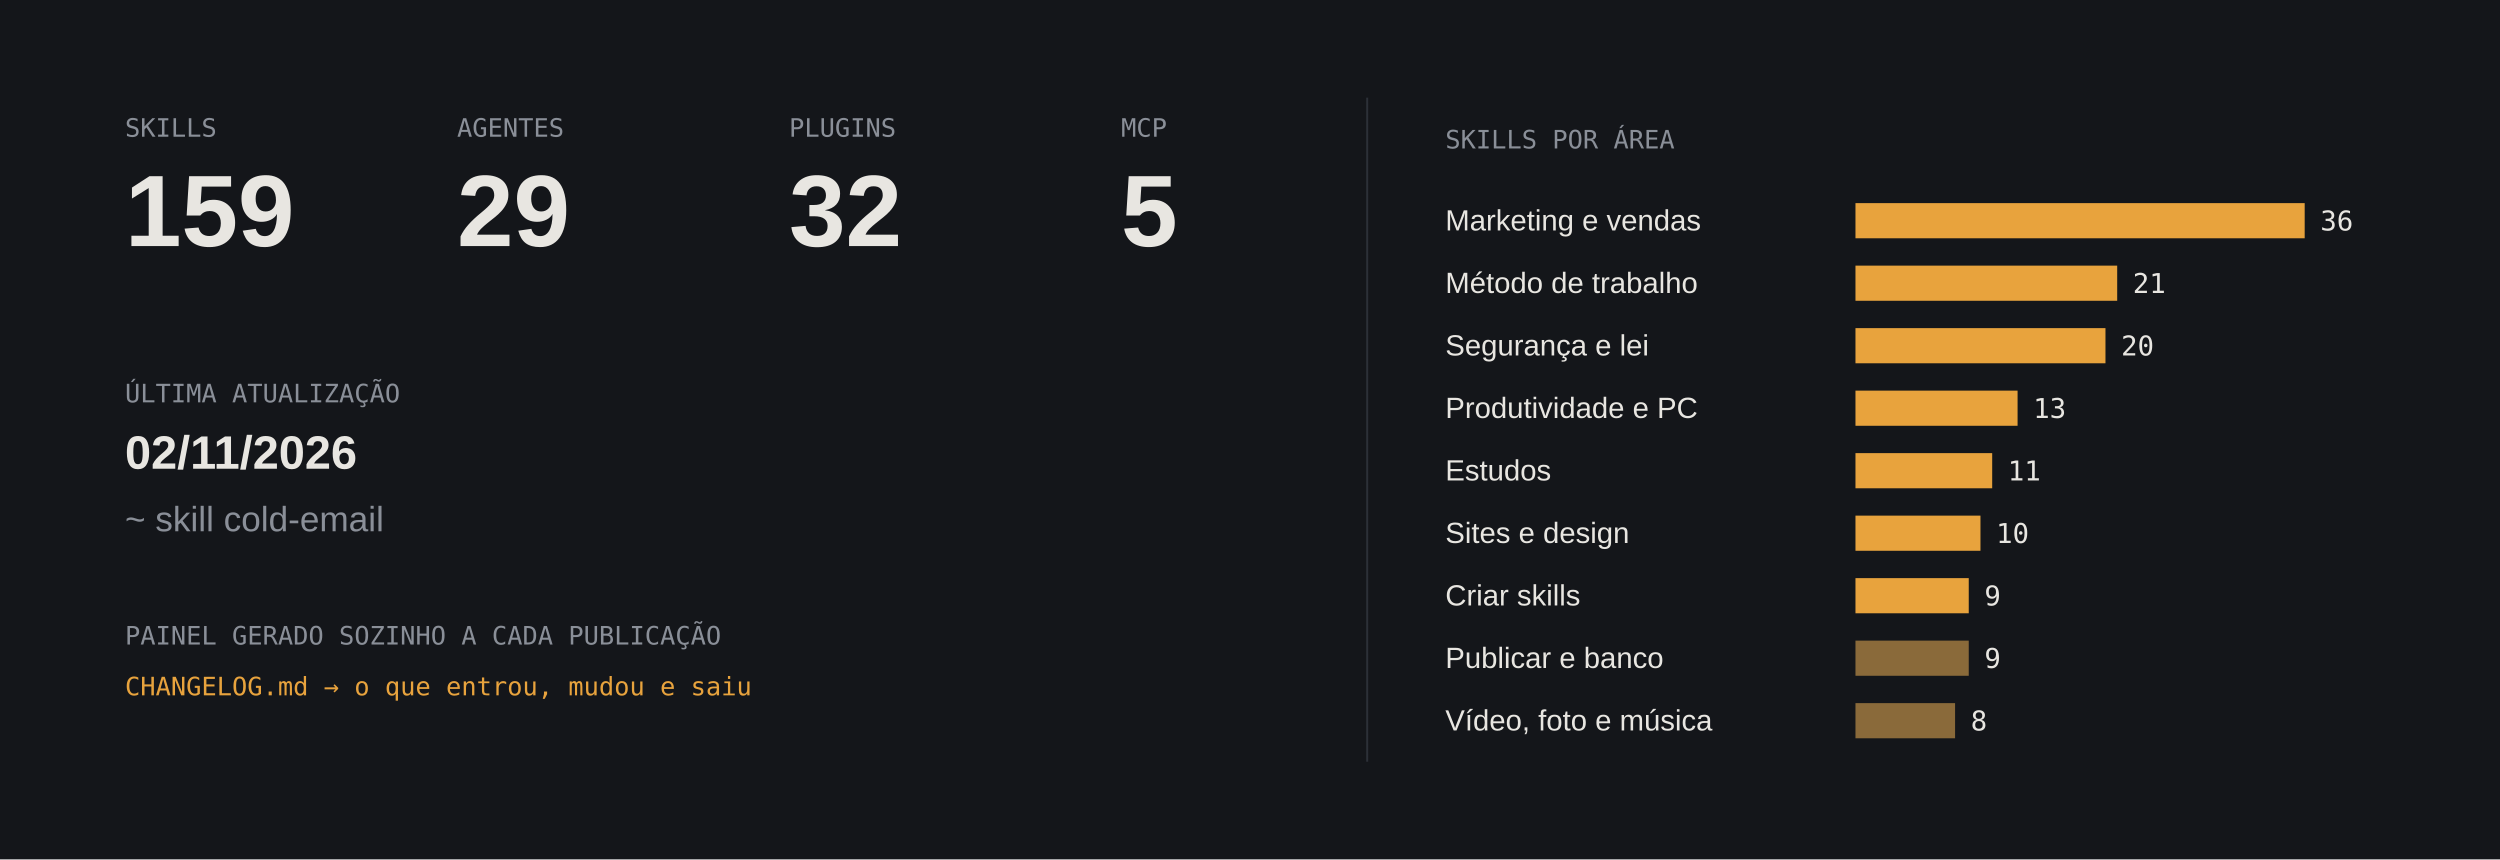
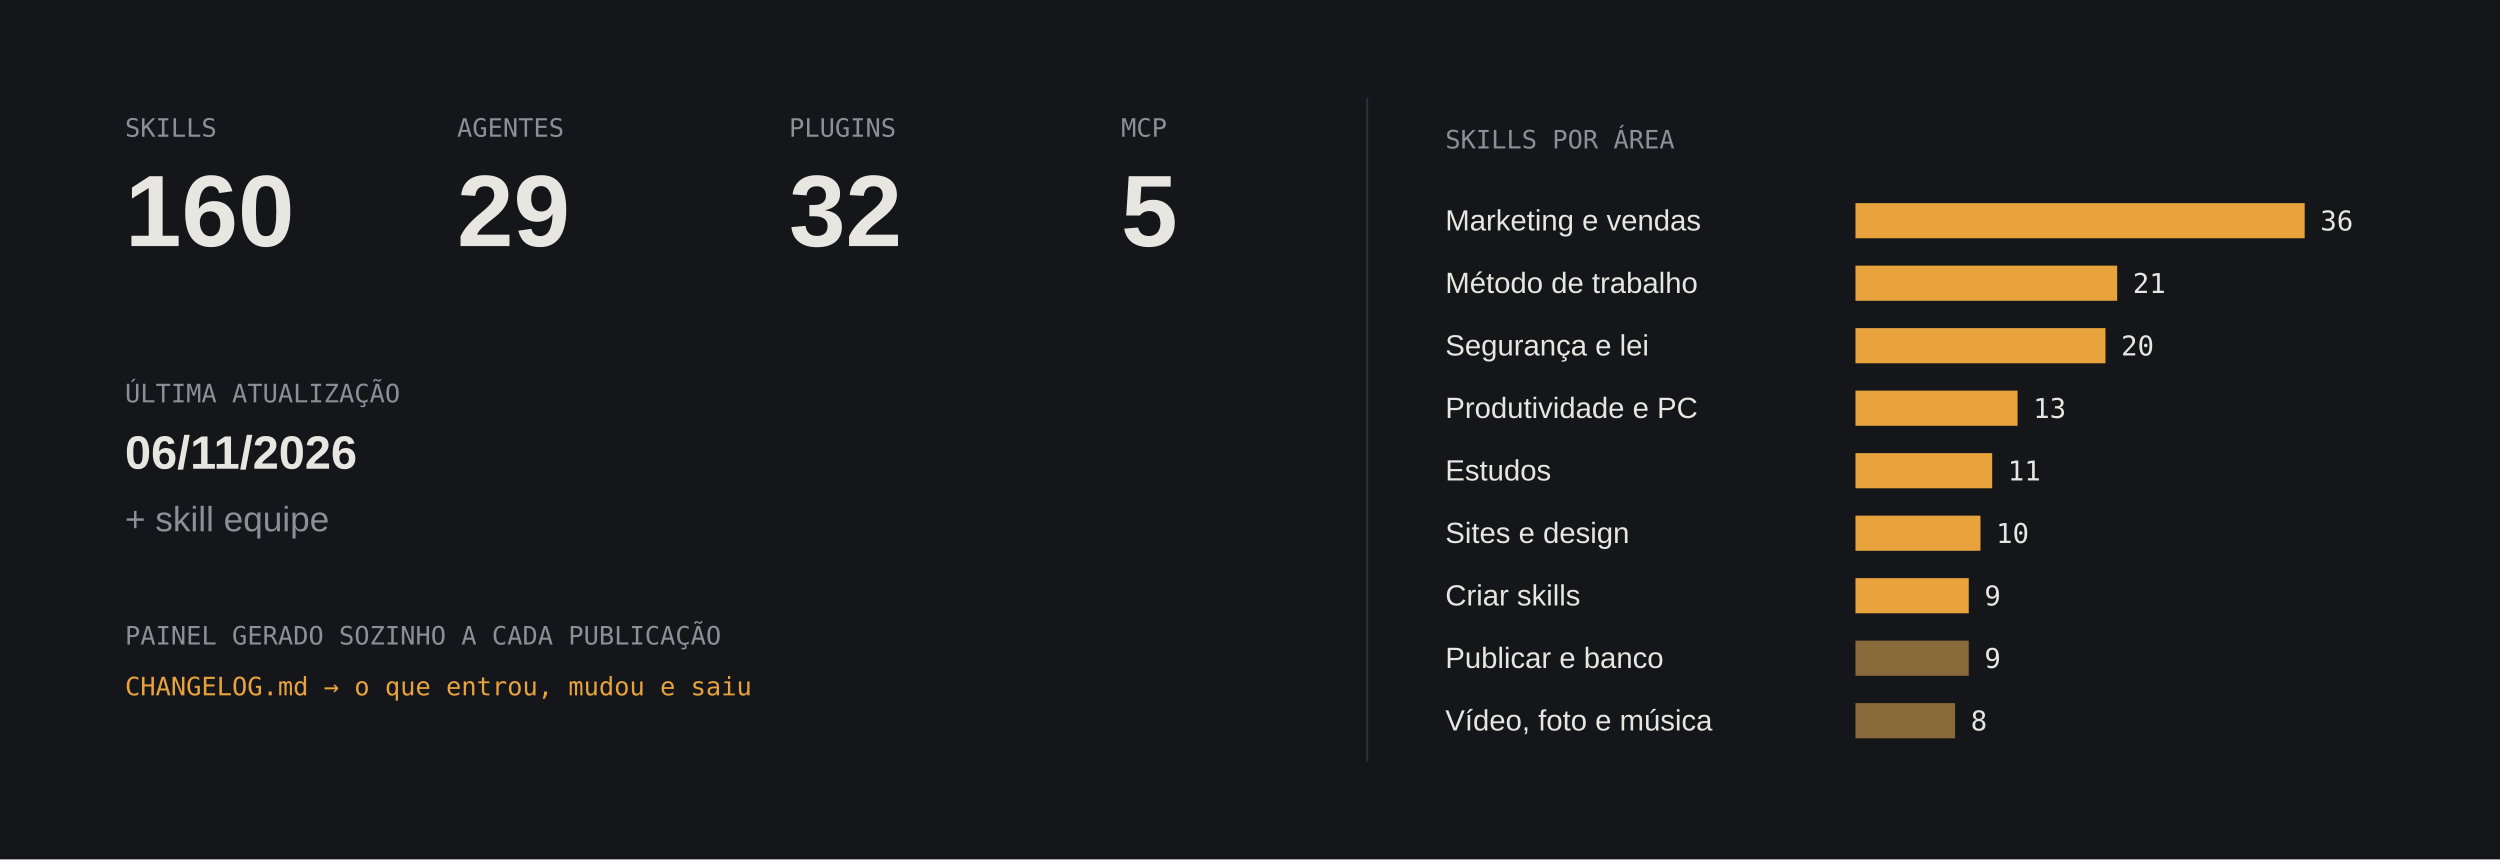
- <svg xmlns="http://www.w3.org/2000/svg" viewBox="0 0 1280 440" width="1280" height="440" role="img" aria-label="Painel do kit: skills por área e última atualização 02/11/2026">
+ <svg xmlns="http://www.w3.org/2000/svg" viewBox="0 0 1280 440" width="1280" height="440" role="img" aria-label="Painel do kit: skills por área e última atualização 06/11/2026">
  <rect width="1280" height="440" fill="#14161a" />
  <text x="64" y="70" font-family="'JetBrains Mono','Cascadia Code',Consolas,'DejaVu Sans Mono',monospace" font-size="13" fill="#8a8f98">SKILLS</text>
-   <text x="64" y="126" font-family="'Inter Tight','Segoe UI','Helvetica Neue',Arial,sans-serif" font-size="52" font-weight="700" fill="#e8e6e1">159</text>
+   <text x="64" y="126" font-family="'Inter Tight','Segoe UI','Helvetica Neue',Arial,sans-serif" font-size="52" font-weight="700" fill="#e8e6e1">160</text>
  <text x="234" y="70" font-family="'JetBrains Mono','Cascadia Code',Consolas,'DejaVu Sans Mono',monospace" font-size="13" fill="#8a8f98">AGENTES</text>
  <text x="234" y="126" font-family="'Inter Tight','Segoe UI','Helvetica Neue',Arial,sans-serif" font-size="52" font-weight="700" fill="#e8e6e1">29</text>
  <text x="404" y="70" font-family="'JetBrains Mono','Cascadia Code',Consolas,'DejaVu Sans Mono',monospace" font-size="13" fill="#8a8f98">PLUGINS</text>
  <text x="404" y="126" font-family="'Inter Tight','Segoe UI','Helvetica Neue',Arial,sans-serif" font-size="52" font-weight="700" fill="#e8e6e1">32</text>
  <text x="574" y="70" font-family="'JetBrains Mono','Cascadia Code',Consolas,'DejaVu Sans Mono',monospace" font-size="13" fill="#8a8f98">MCP</text>
  <text x="574" y="126" font-family="'Inter Tight','Segoe UI','Helvetica Neue',Arial,sans-serif" font-size="52" font-weight="700" fill="#e8e6e1">5</text>
  <text x="64" y="206" font-family="'JetBrains Mono','Cascadia Code',Consolas,'DejaVu Sans Mono',monospace" font-size="13" fill="#8a8f98">ÚLTIMA ATUALIZAÇÃO</text>
-   <text x="64" y="240" font-family="'Inter Tight','Segoe UI','Helvetica Neue',Arial,sans-serif" font-size="24" font-weight="700" fill="#e8e6e1">02/11/2026</text>
-   <text x="64" y="272" font-family="'Inter Tight','Segoe UI','Helvetica Neue',Arial,sans-serif" font-size="18" fill="#8a8f98">~ skill cold-email</text>
+   <text x="64" y="240" font-family="'Inter Tight','Segoe UI','Helvetica Neue',Arial,sans-serif" font-size="24" font-weight="700" fill="#e8e6e1">06/11/2026</text>
+   <text x="64" y="272" font-family="'Inter Tight','Segoe UI','Helvetica Neue',Arial,sans-serif" font-size="18" fill="#8a8f98">+ skill equipe</text>
  <text x="64" y="330" font-family="'JetBrains Mono','Cascadia Code',Consolas,'DejaVu Sans Mono',monospace" font-size="13" fill="#8a8f98">PAINEL GERADO SOZINHO A CADA PUBLICAÇÃO</text>
  <text x="64" y="356" font-family="'JetBrains Mono','Cascadia Code',Consolas,'DejaVu Sans Mono',monospace" font-size="13" fill="#e8a33d">CHANGELOG.md → o que entrou, mudou e saiu</text>
  <line x1="700" y1="50" x2="700" y2="390" stroke="#2c3038" />
  <text x="740" y="76" font-family="'JetBrains Mono','Cascadia Code',Consolas,'DejaVu Sans Mono',monospace" font-size="13" fill="#8a8f98">SKILLS POR ÁREA</text>
  <text x="740" y="118" font-family="'Inter Tight','Segoe UI','Helvetica Neue',Arial,sans-serif" font-size="15" fill="#e8e6e1">Marketing e vendas</text>
  <rect x="950" y="104" width="230" height="18" fill="#e8a33d" />
  <text x="1188" y="118" font-family="'JetBrains Mono','Cascadia Code',Consolas,'DejaVu Sans Mono',monospace" font-size="14" fill="#e8e6e1">36</text>
  <text x="740" y="150" font-family="'Inter Tight','Segoe UI','Helvetica Neue',Arial,sans-serif" font-size="15" fill="#e8e6e1">Método de trabalho</text>
  <rect x="950" y="136" width="134" height="18" fill="#e8a33d" />
  <text x="1092" y="150" font-family="'JetBrains Mono','Cascadia Code',Consolas,'DejaVu Sans Mono',monospace" font-size="14" fill="#e8e6e1">21</text>
  <text x="740" y="182" font-family="'Inter Tight','Segoe UI','Helvetica Neue',Arial,sans-serif" font-size="15" fill="#e8e6e1">Segurança e lei</text>
  <rect x="950" y="168" width="128" height="18" fill="#e8a33d" />
  <text x="1086" y="182" font-family="'JetBrains Mono','Cascadia Code',Consolas,'DejaVu Sans Mono',monospace" font-size="14" fill="#e8e6e1">20</text>
  <text x="740" y="214" font-family="'Inter Tight','Segoe UI','Helvetica Neue',Arial,sans-serif" font-size="15" fill="#e8e6e1">Produtividade e PC</text>
  <rect x="950" y="200" width="83" height="18" fill="#e8a33d" />
  <text x="1041" y="214" font-family="'JetBrains Mono','Cascadia Code',Consolas,'DejaVu Sans Mono',monospace" font-size="14" fill="#e8e6e1">13</text>
  <text x="740" y="246" font-family="'Inter Tight','Segoe UI','Helvetica Neue',Arial,sans-serif" font-size="15" fill="#e8e6e1">Estudos</text>
  <rect x="950" y="232" width="70" height="18" fill="#e8a33d" />
  <text x="1028" y="246" font-family="'JetBrains Mono','Cascadia Code',Consolas,'DejaVu Sans Mono',monospace" font-size="14" fill="#e8e6e1">11</text>
  <text x="740" y="278" font-family="'Inter Tight','Segoe UI','Helvetica Neue',Arial,sans-serif" font-size="15" fill="#e8e6e1">Sites e design</text>
  <rect x="950" y="264" width="64" height="18" fill="#e8a33d" />
  <text x="1022" y="278" font-family="'JetBrains Mono','Cascadia Code',Consolas,'DejaVu Sans Mono',monospace" font-size="14" fill="#e8e6e1">10</text>
  <text x="740" y="310" font-family="'Inter Tight','Segoe UI','Helvetica Neue',Arial,sans-serif" font-size="15" fill="#e8e6e1">Criar skills</text>
  <rect x="950" y="296" width="58" height="18" fill="#e8a33d" />
  <text x="1016" y="310" font-family="'JetBrains Mono','Cascadia Code',Consolas,'DejaVu Sans Mono',monospace" font-size="14" fill="#e8e6e1">9</text>
  <text x="740" y="342" font-family="'Inter Tight','Segoe UI','Helvetica Neue',Arial,sans-serif" font-size="15" fill="#e8e6e1">Publicar e banco</text>
  <rect x="950" y="328" width="58" height="18" fill="#8a6a3a" />
  <text x="1016" y="342" font-family="'JetBrains Mono','Cascadia Code',Consolas,'DejaVu Sans Mono',monospace" font-size="14" fill="#e8e6e1">9</text>
  <text x="740" y="374" font-family="'Inter Tight','Segoe UI','Helvetica Neue',Arial,sans-serif" font-size="15" fill="#e8e6e1">Vídeo, foto e música</text>
  <rect x="950" y="360" width="51" height="18" fill="#8a6a3a" />
  <text x="1009" y="374" font-family="'JetBrains Mono','Cascadia Code',Consolas,'DejaVu Sans Mono',monospace" font-size="14" fill="#e8e6e1">8</text>
</svg>
